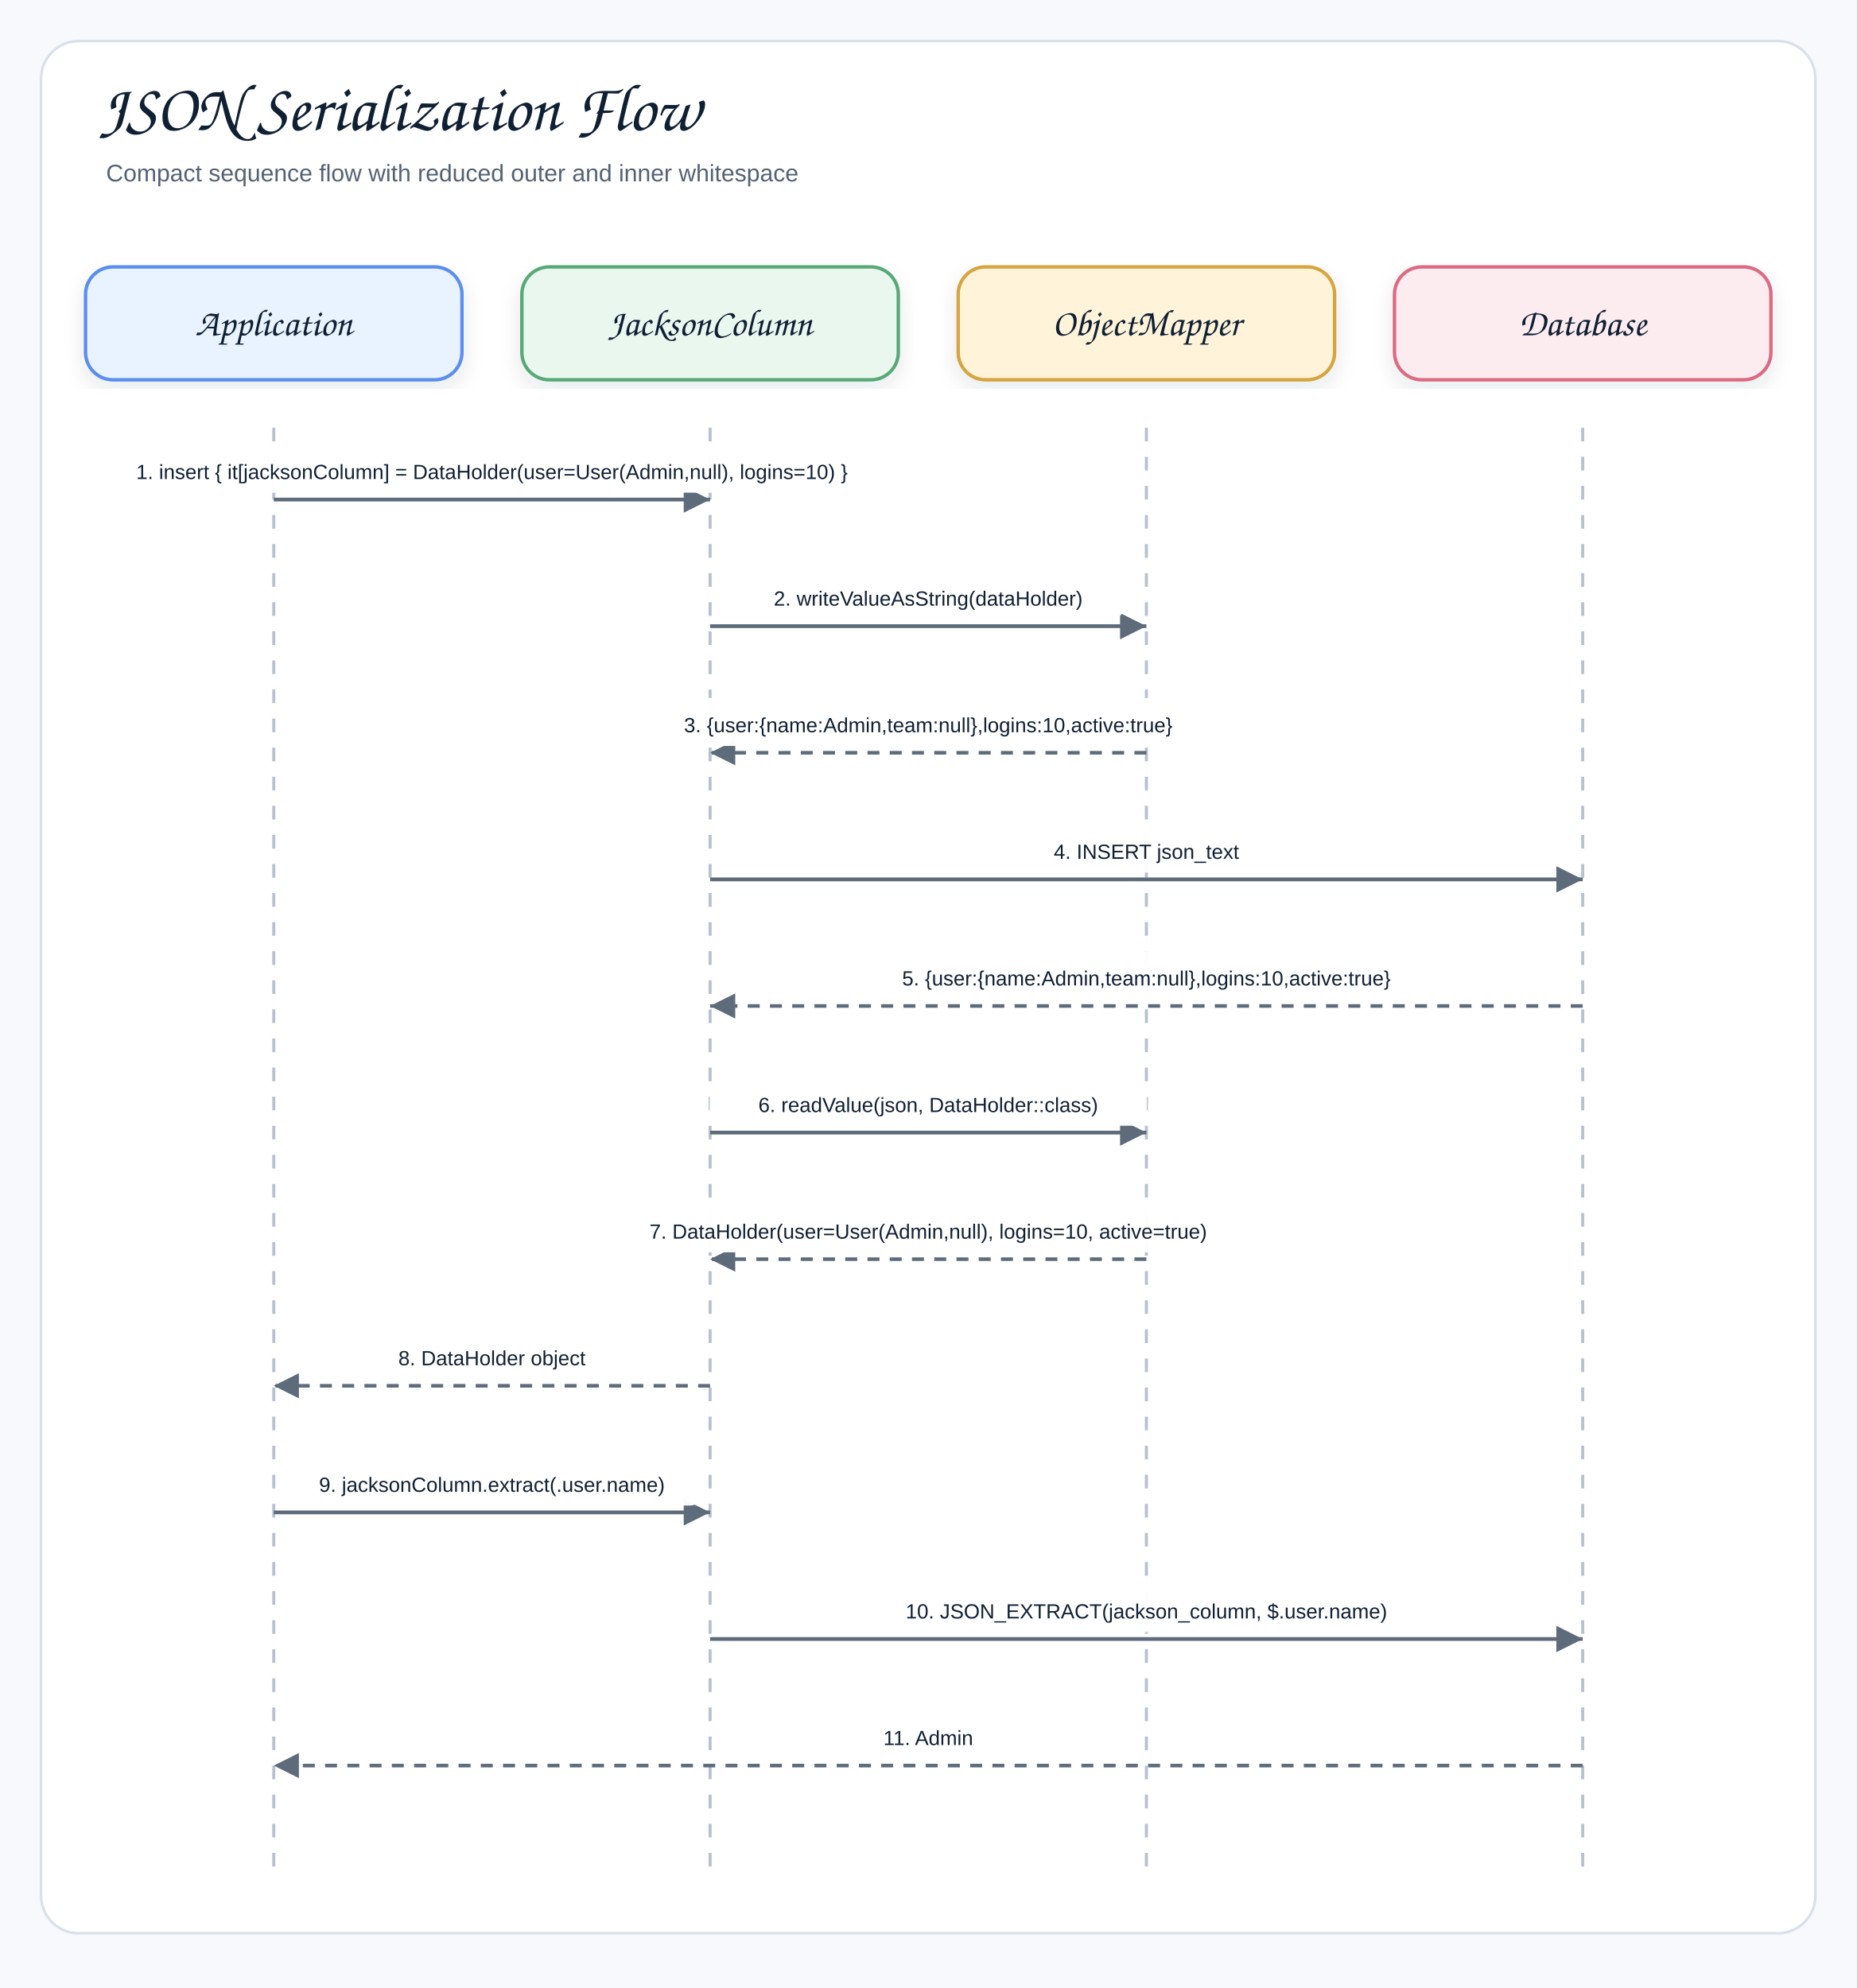
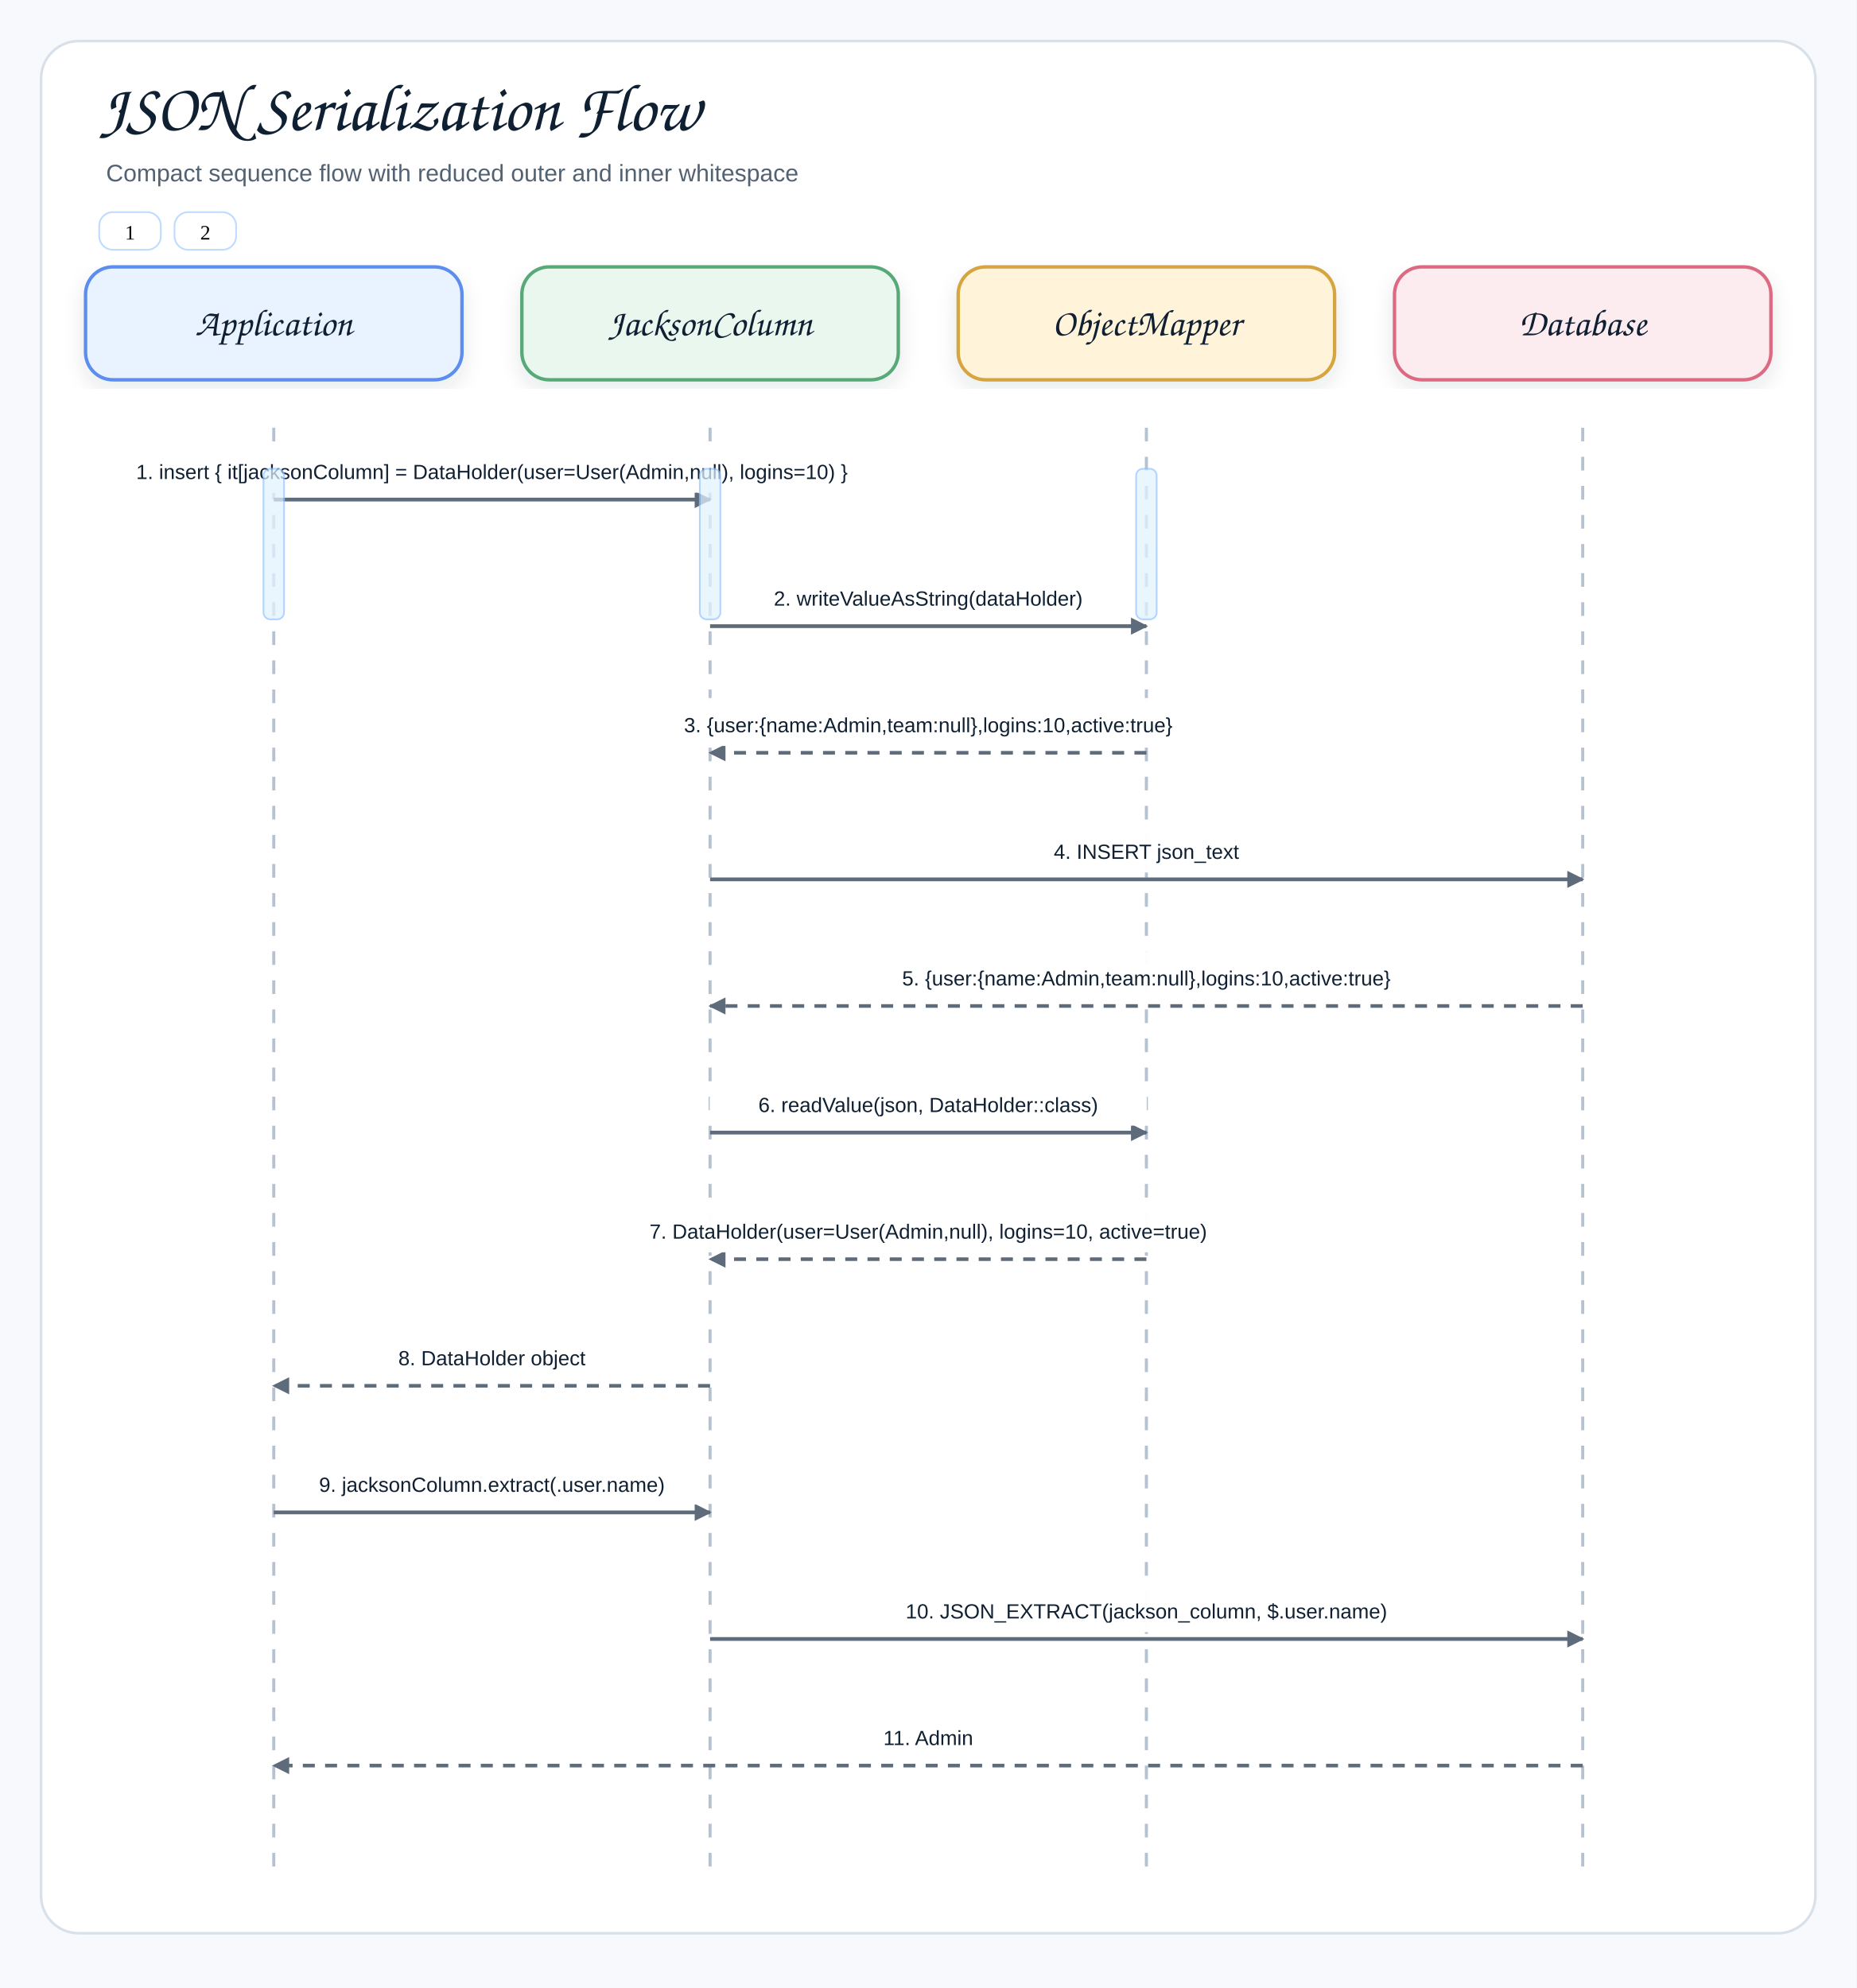
<svg xmlns="http://www.w3.org/2000/svg" width="1085" height="1162" viewBox="0 0 1085 1162" role="img" aria-label="JSON Serialization Flow">
  <defs>
    <filter id="shadow" x="-8%" y="-8%" width="116%" height="116%">
      <feDropShadow dx="0" dy="5" stdDeviation="6" flood-color="#203040" flood-opacity="0.10" />
    </filter>
-     <marker id="openArrow" markerWidth="9" markerHeight="9" refX="8" refY="4.5" orient="auto" markerUnits="strokeWidth">
-       <path d="M1,1 L8,4.5 L1,8 Z" fill="#5D6B7A" />
+     <marker id="openArrow" markerUnits="userSpaceOnUse" markerWidth="10" markerHeight="10" refX="9" refY="5" orient="auto">
+       <path d="M 0 0 L 10 5 L 0 10 Z" fill="#5D6B7A" />
    </marker>
    <style>.canvas{fill:#F7F9FC}.frame{fill:#fff;stroke:#D8E0EA;stroke-width:1.5}.title{font-family:"Architects Daughter","Comic Sans MS","Comic Sans",cursive;font-size:39px;font-weight:400;fill:#102033}.subtitle{font-family:"Comic Sans MS","Comic Sans","Comic Neue",Arial,sans-serif;font-size:14px;font-weight:400;fill:#536273}.smallLabel{font-family:"Architects Daughter","Comic Sans MS","Comic Sans",cursive;font-size:22px;font-weight:400;fill:#102033}.strong{font-family:"Comic Sans MS","Comic Sans","Comic Neue",Arial,sans-serif;font-size:12px;font-weight:400;fill:#102033}.card{stroke-width:2;filter:url(#shadow)}.line{stroke:#5D6B7A;stroke-width:2.2;fill:none;marker-end:url(#openArrow)}.dashed{stroke:#5D6B7A;stroke-width:2.1;stroke-dasharray:7 6;fill:none;marker-end:url(#openArrow)}.lifeline{stroke:#B7C2D1;stroke-width:1.8;stroke-dasharray:8 9}.note{fill:#fff;opacity:.97}</style>
  </defs>
  <rect class="canvas" width="1085" height="1162" />
  <rect class="frame" x="24" y="24" width="1037" height="1106" rx="22" />
  <text class="title" x="58" y="76">JSON Serialization Flow</text>
  <text class="subtitle" x="62" y="106">Compact sequence flow with reduced outer and inner whitespace</text>
  <rect class="card" x="50.0" y="156" width="220" height="66" rx="16" fill="#E8F3FF" stroke="#5B8DEF" />
-   <text class="smallLabel" x="160.0" y="196" text-anchor="middle">Application</text>
+   <text class="smallLabel participant" x="160.0" y="196" text-anchor="middle">Application</text>
  <line class="lifeline" x1="160.0" y1="250" x2="160.0" y2="1100" />
  <rect class="card" x="305.0" y="156" width="220" height="66" rx="16" fill="#EAF7EF" stroke="#58A978" />
-   <text class="smallLabel" x="415.0" y="196" text-anchor="middle">JacksonColumn</text>
+   <text class="smallLabel participant" x="415.0" y="196" text-anchor="middle">JacksonColumn</text>
  <line class="lifeline" x1="415.0" y1="250" x2="415.0" y2="1100" />
  <rect class="card" x="560.0" y="156" width="220" height="66" rx="16" fill="#FFF3D9" stroke="#D6A441" />
-   <text class="smallLabel" x="670.0" y="196" text-anchor="middle">ObjectMapper</text>
+   <text class="smallLabel participant" x="670.0" y="196" text-anchor="middle">ObjectMapper</text>
  <line class="lifeline" x1="670.0" y1="250" x2="670.0" y2="1100" />
  <rect class="card" x="815.0" y="156" width="220" height="66" rx="16" fill="#FDECEF" stroke="#DC6B82" />
-   <text class="smallLabel" x="925.0" y="196" text-anchor="middle">Database</text>
+   <text class="smallLabel participant" x="925.0" y="196" text-anchor="middle">Database</text>
  <line class="lifeline" x1="925.0" y1="250" x2="925.0" y2="1100" />
-   <path class="line" d="M160.0 292.0 L415.0 292.0" />
-   <rect class="note" x="72.5" y="260.0" width="430.0" height="28" rx="9" />
-   <text class="strong" x="287.5" y="280.0" text-anchor="middle">1. insert { it[jacksonColumn] = DataHolder(user=User(Admin,null), logins=10) }</text>
-   <path class="line" d="M415.0 366.0 L670.0 366.0" />
-   <rect class="note" x="427.2" y="334.0" width="230.6" height="28" rx="9" />
-   <text class="strong" x="542.5" y="354.0" text-anchor="middle">2. writeValueAsString(dataHolder)</text>
-   <path class="dashed" d="M670.0 440.0 L415.0 440.0" />
-   <rect class="note" x="362.1" y="408.0" width="360.8" height="28" rx="9" />
-   <text class="strong" x="542.5" y="428.0" text-anchor="middle">3. {user:{name:Admin,team:null},logins:10,active:true}</text>
-   <path class="line" d="M415.0 514.0 L925.0 514.0" />
-   <rect class="note" x="590.0" y="482.0" width="160.0" height="28" rx="9" />
-   <text class="strong" x="670.0" y="502.0" text-anchor="middle">4. INSERT json_text</text>
-   <path class="dashed" d="M925.0 588.0 L415.0 588.0" />
-   <rect class="note" x="489.6" y="556.0" width="360.8" height="28" rx="9" />
-   <text class="strong" x="670.0" y="576.0" text-anchor="middle">5. {user:{name:Admin,team:null},logins:10,active:true}</text>
-   <path class="line" d="M415.0 662.0 L670.0 662.0" />
-   <rect class="note" x="414.8" y="630.0" width="255.4" height="28" rx="9" />
-   <text class="strong" x="542.5" y="650.0" text-anchor="middle">6. readValue(json, DataHolder::class)</text>
-   <path class="dashed" d="M670.0 736.0 L415.0 736.0" />
-   <rect class="note" x="343.5" y="704.0" width="398.0" height="28" rx="9" />
-   <text class="strong" x="542.5" y="724.0" text-anchor="middle">7. DataHolder(user=User(Admin,null), logins=10, active=true)</text>
-   <path class="dashed" d="M415.0 810.0 L160.0 810.0" />
-   <rect class="note" x="207.5" y="778.0" width="160.0" height="28" rx="9" />
-   <text class="strong" x="287.5" y="798.0" text-anchor="middle">8. DataHolder object</text>
-   <path class="line" d="M160.0 884.0 L415.0 884.0" />
-   <rect class="note" x="162.9" y="852.0" width="249.2" height="28" rx="9" />
-   <text class="strong" x="287.5" y="872.0" text-anchor="middle">9. jacksonColumn.extract(.user.name)</text>
-   <path class="line" d="M415.0 958.0 L925.0 958.0" />
-   <rect class="note" x="517.5" y="926.0" width="305.0" height="28" rx="9" />
-   <text class="strong" x="670.0" y="946.0" text-anchor="middle">10. JSON_EXTRACT(jackson_column, $.user.name)</text>
-   <path class="dashed" d="M925.0 1032.0 L160.0 1032.0" />
-   <rect class="note" x="462.5" y="1000.0" width="160.0" height="28" rx="9" />
-   <text class="strong" x="542.5" y="1020.0" text-anchor="middle">11. Admin</text>
+   <path class="line" d="M160.0 292.0 L415.0 292.0" data-connector="line" />
+   <rect class="note label" x="72.5" y="260.0" width="430.0" height="28" rx="9" />
+   <text class="strong labelText" x="287.5" y="280.0" text-anchor="middle">1. insert { it[jacksonColumn] = DataHolder(user=User(Admin,null), logins=10) }</text>
+   <path class="line" d="M415.0 366.0 L670.0 366.0" data-connector="line" />
+   <rect class="note label" x="427.2" y="334.0" width="230.6" height="28" rx="9" />
+   <text class="strong labelText" x="542.5" y="354.0" text-anchor="middle">2. writeValueAsString(dataHolder)</text>
+   <path class="dashed" d="M670.0 440.0 L415.0 440.0" data-connector="dashed" />
+   <rect class="note label" x="362.1" y="408.0" width="360.8" height="28" rx="9" />
+   <text class="strong labelText" x="542.5" y="428.0" text-anchor="middle">3. {user:{name:Admin,team:null},logins:10,active:true}</text>
+   <path class="line" d="M415.0 514.0 L925.0 514.0" data-connector="line" />
+   <rect class="note label" x="590.0" y="482.0" width="160.0" height="28" rx="9" />
+   <text class="strong labelText" x="670.0" y="502.0" text-anchor="middle">4. INSERT json_text</text>
+   <path class="dashed" d="M925.0 588.0 L415.0 588.0" data-connector="dashed" />
+   <rect class="note label" x="489.6" y="556.0" width="360.8" height="28" rx="9" />
+   <text class="strong labelText" x="670.0" y="576.0" text-anchor="middle">5. {user:{name:Admin,team:null},logins:10,active:true}</text>
+   <path class="line" d="M415.0 662.0 L670.0 662.0" data-connector="line" />
+   <rect class="note label" x="414.8" y="630.0" width="255.4" height="28" rx="9" />
+   <text class="strong labelText" x="542.5" y="650.0" text-anchor="middle">6. readValue(json, DataHolder::class)</text>
+   <path class="dashed" d="M670.0 736.0 L415.0 736.0" data-connector="dashed" />
+   <rect class="note label" x="343.5" y="704.0" width="398.0" height="28" rx="9" />
+   <text class="strong labelText" x="542.5" y="724.0" text-anchor="middle">7. DataHolder(user=User(Admin,null), logins=10, active=true)</text>
+   <path class="dashed" d="M415.0 810.0 L160.0 810.0" data-connector="dashed" />
+   <rect class="note label" x="207.5" y="778.0" width="160.0" height="28" rx="9" />
+   <text class="strong labelText" x="287.5" y="798.0" text-anchor="middle">8. DataHolder object</text>
+   <path class="line" d="M160.0 884.0 L415.0 884.0" data-connector="line" />
+   <rect class="note label" x="162.9" y="852.0" width="249.2" height="28" rx="9" />
+   <text class="strong labelText" x="287.5" y="872.0" text-anchor="middle">9. jacksonColumn.extract(.user.name)</text>
+   <path class="line" d="M415.0 958.0 L925.0 958.0" data-connector="line" />
+   <rect class="note label" x="517.5" y="926.0" width="305.0" height="28" rx="9" />
+   <text class="strong labelText" x="670.0" y="946.0" text-anchor="middle">10. JSON_EXTRACT(jackson_column, $.user.name)</text>
+   <path class="dashed" d="M925.0 1032.0 L160.0 1032.0" data-connector="dashed" />
+   <rect class="note label" x="462.5" y="1000.0" width="160.0" height="28" rx="9" />
+   <text class="strong labelText" x="542.5" y="1020.0" text-anchor="middle">11. Admin</text>
+   <rect class="activation" x="154.0" y="274.0" width="12" height="88" rx="4" fill="#E0F2FE" stroke="#93C5FD" opacity="0.72" />
+   <rect class="activation" x="409.0" y="274.0" width="12" height="88" rx="4" fill="#E0F2FE" stroke="#93C5FD" opacity="0.72" />
+   <rect class="activation" x="664.0" y="274.0" width="12" height="88" rx="4" fill="#E0F2FE" stroke="#93C5FD" opacity="0.72" />
+   <g aria-label="sequence message labels">
+     <rect x="58" y="124" width="36" height="22" rx="8" class="label" fill="#fff" stroke="#bfdbfe" />
+     <text x="76" y="140" class="num" text-anchor="middle">1</text>
+     <rect x="102" y="124" width="36" height="22" rx="8" class="label" fill="#fff" stroke="#bfdbfe" />
+     <text x="120" y="140" class="num" text-anchor="middle">2</text>
+   </g>
</svg>
